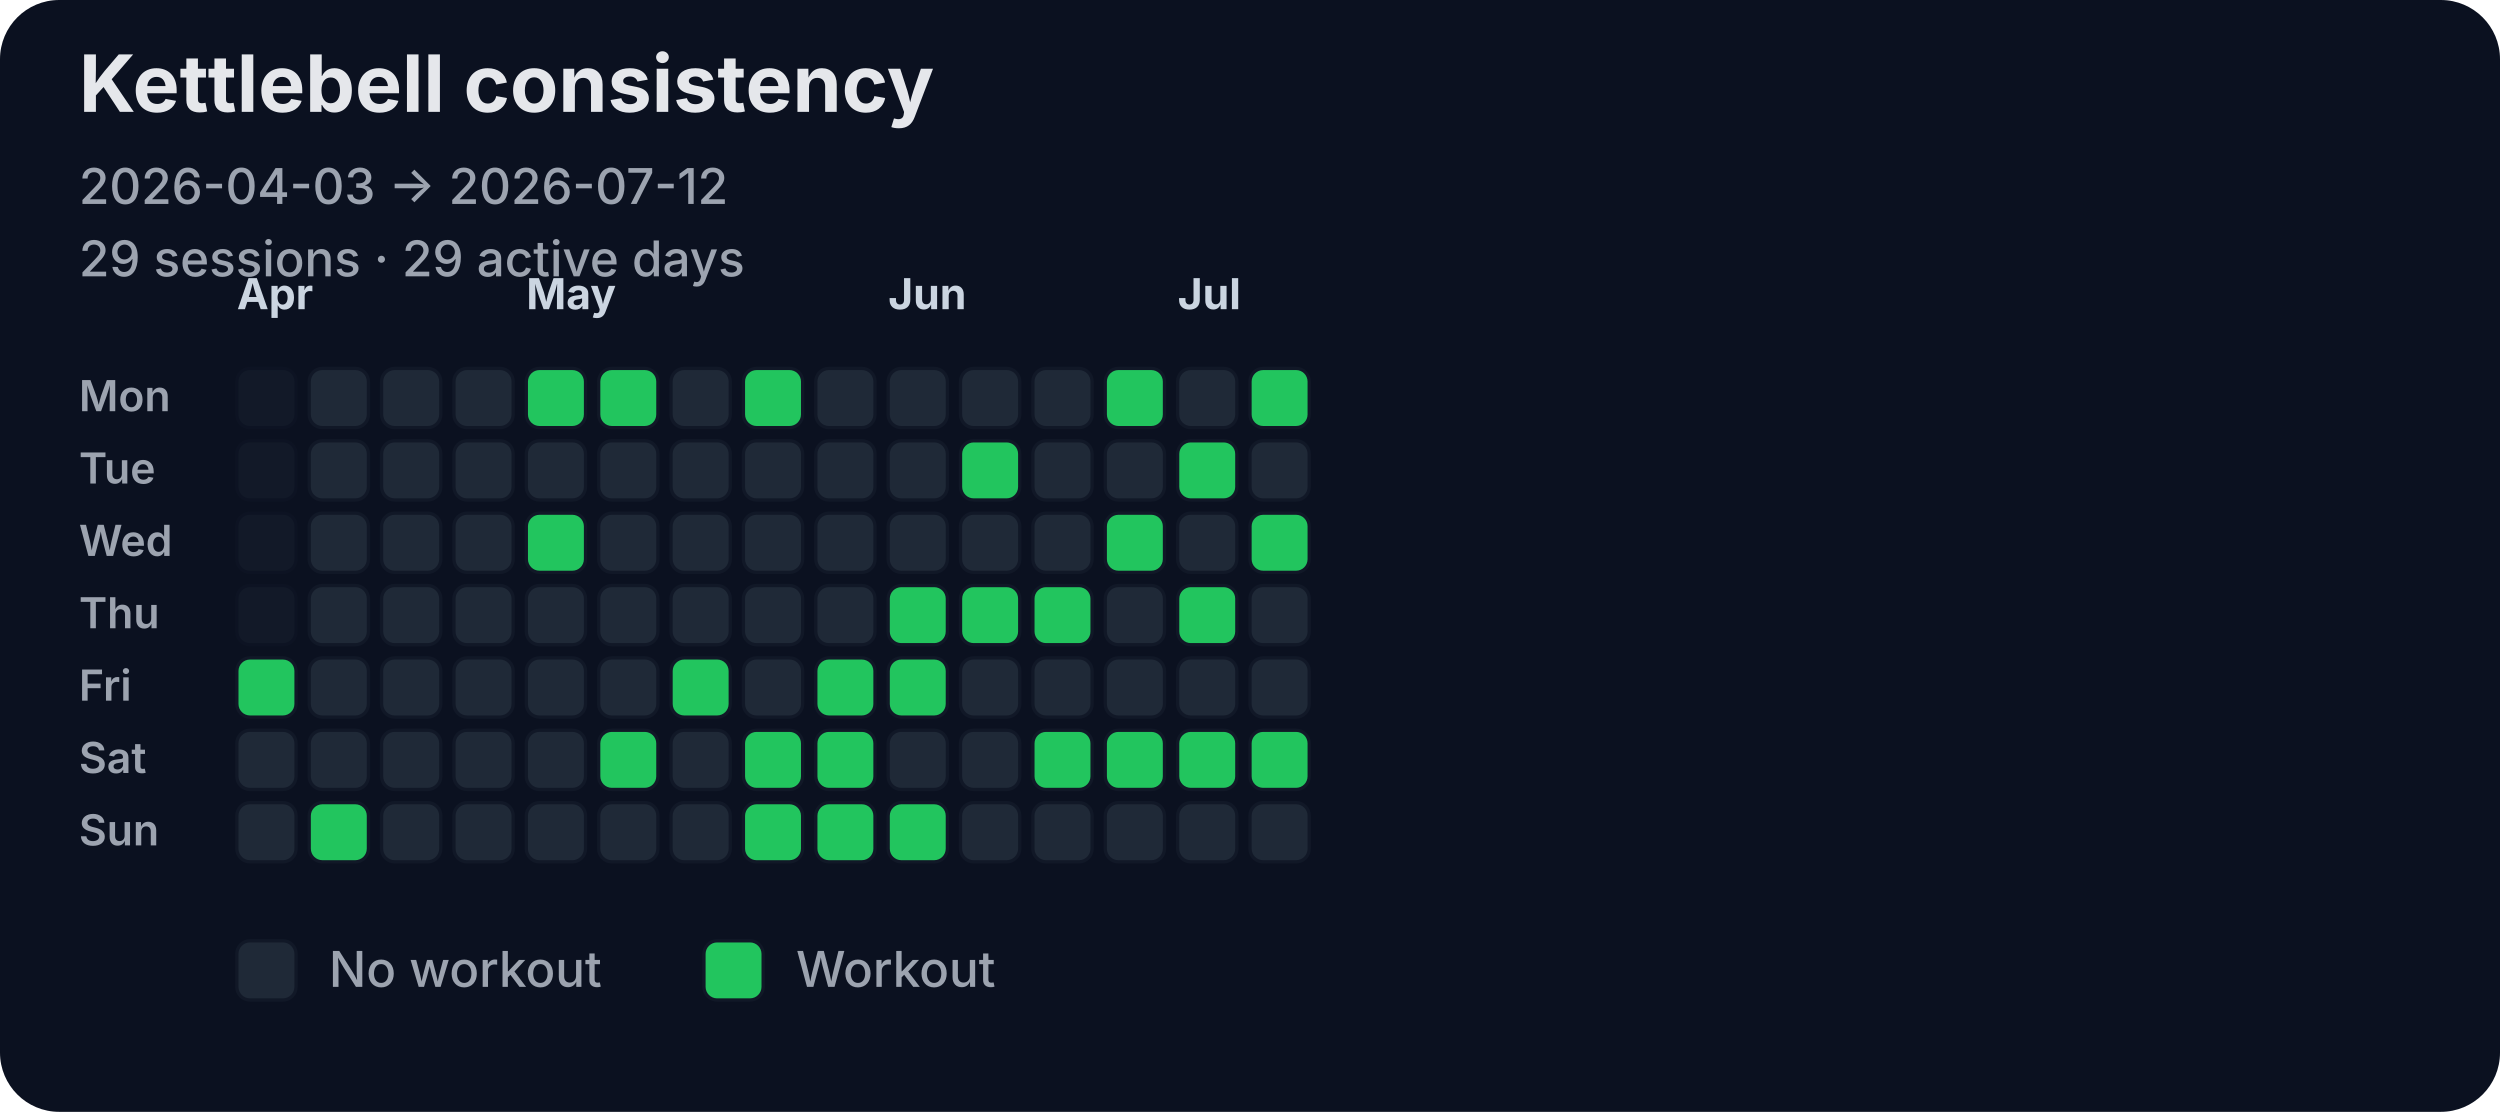
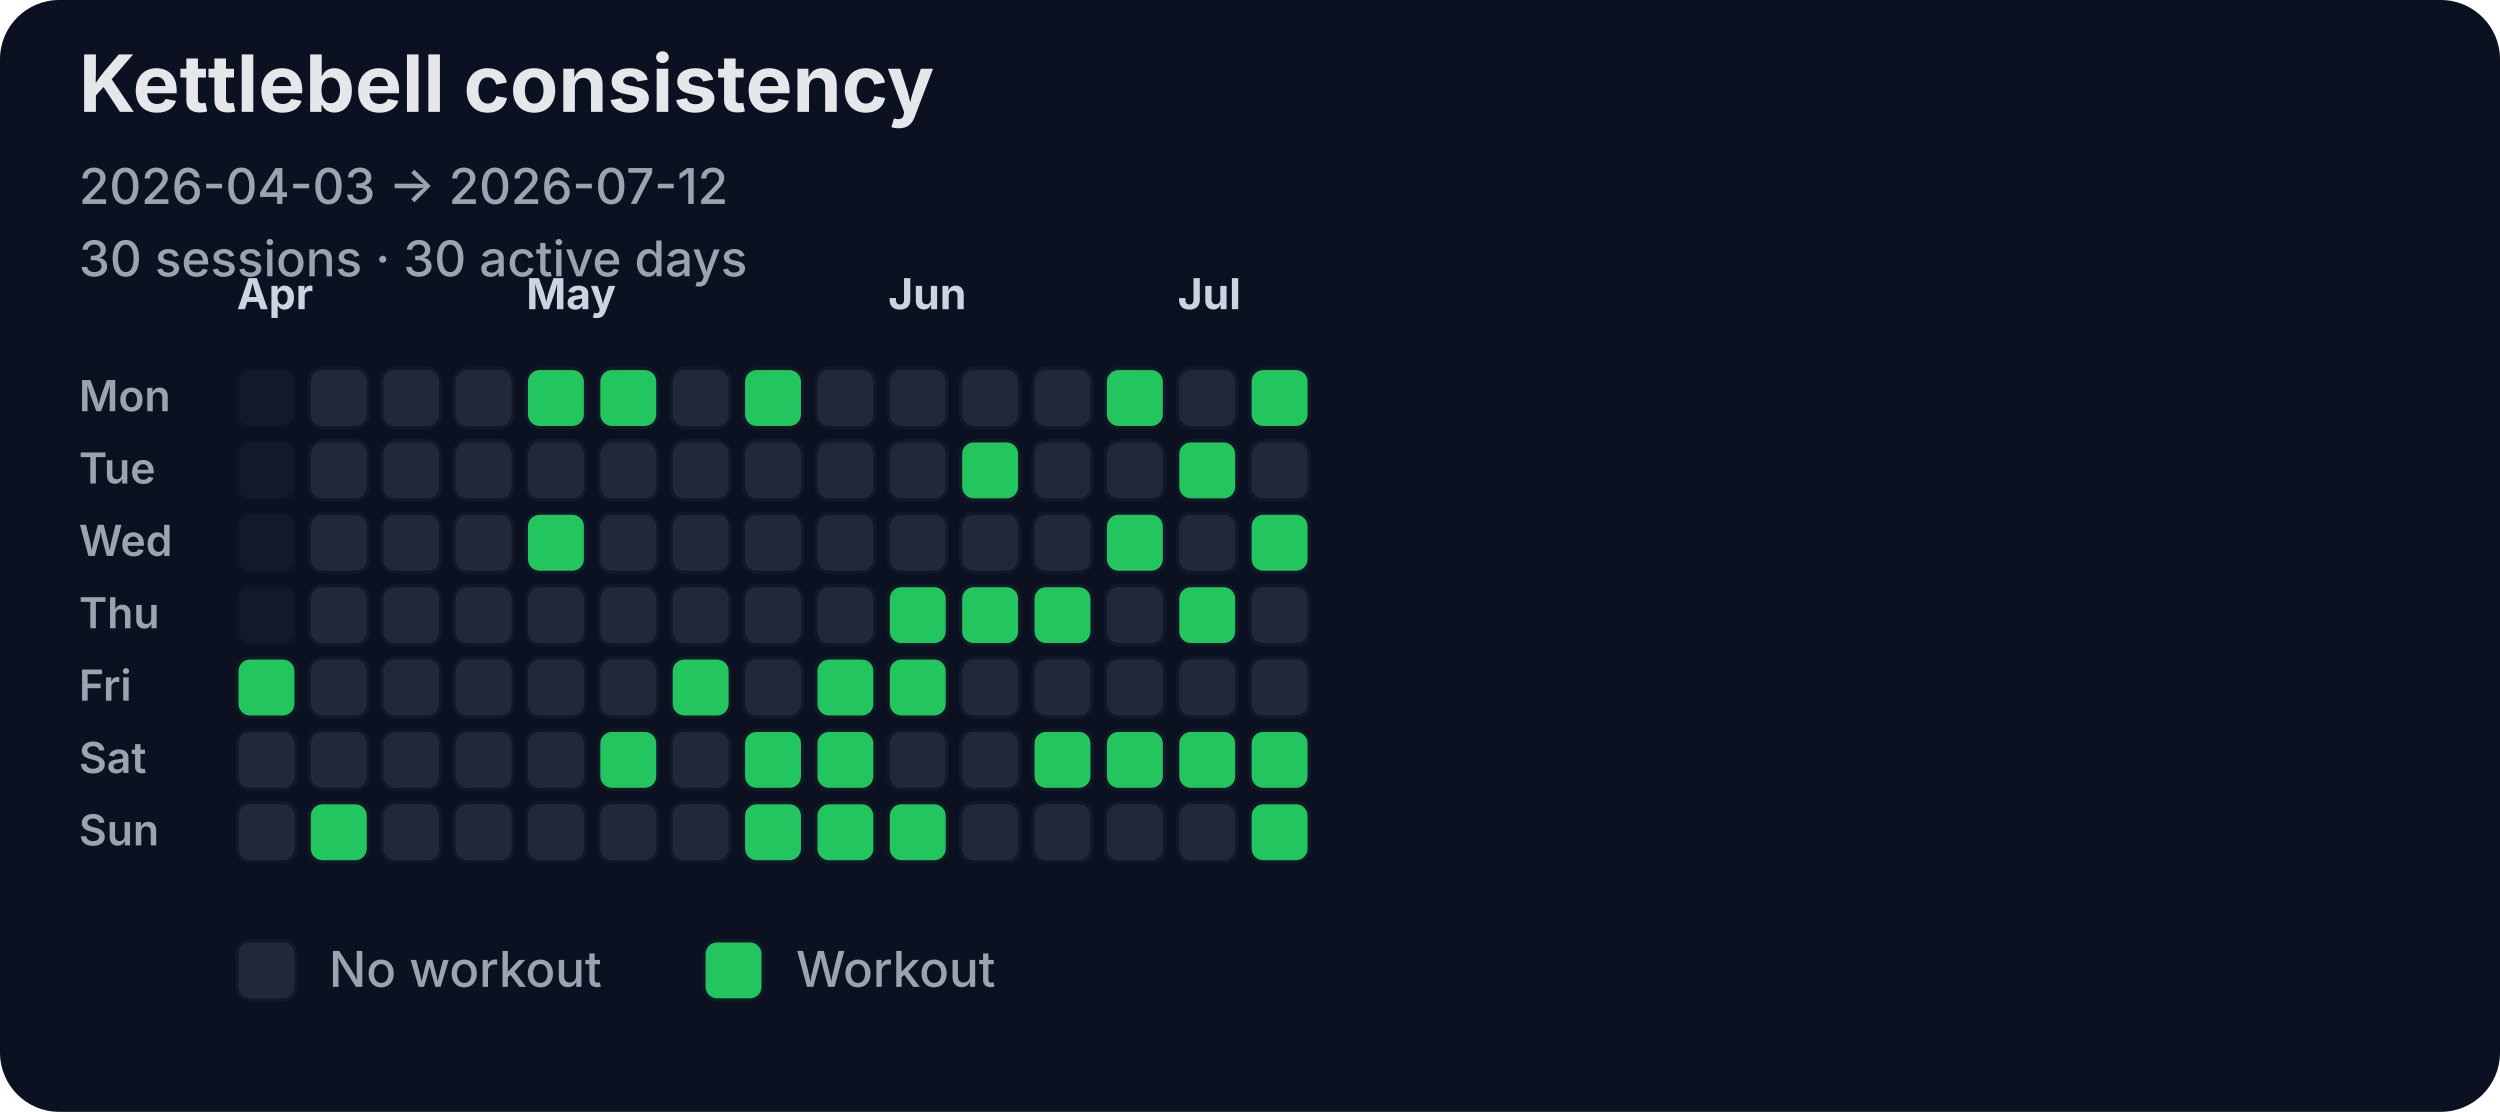
<svg xmlns="http://www.w3.org/2000/svg" width="760" height="338" viewBox="0 0 760 338" role="img" aria-labelledby="title desc">
  <style>.bg{fill:#0b1120}.text{fill:#e5e7eb;font:700 24px system-ui,-apple-system,Segoe UI,sans-serif}.muted{fill:#9ca3af;font:500 15px system-ui,-apple-system,Segoe UI,sans-serif}.tiny{fill:#9ca3af;font:600 13px system-ui,-apple-system,Segoe UI,sans-serif}.cell{stroke:#111827;stroke-width:1}.month{fill:#cbd5e1;font:700 13px system-ui,-apple-system,Segoe UI,sans-serif}</style>
  <rect class="bg" width="760" height="338" rx="18" />
  <text class="text" x="24" y="34">Kettlebell consistency</text>
  <text class="muted" x="24" y="62">2026-04-03 → 2026-07-12</text>
-   <text class="muted" x="24" y="84">29 sessions · 29 active days</text>
+   <text class="muted" x="24" y="84">30 sessions · 30 active days</text>
  <text class="month" x="72" y="94">Apr</text>
  <text class="month" x="160" y="94">May</text>
  <text class="month" x="270" y="94">Jun</text>
  <text class="month" x="358" y="94">Jul</text>
  <text class="tiny" x="24" y="125">Mon</text>
  <text class="tiny" x="24" y="147">Tue</text>
  <text class="tiny" x="24" y="169">Wed</text>
  <text class="tiny" x="24" y="191">Thu</text>
  <text class="tiny" x="24" y="213">Fri</text>
  <text class="tiny" x="24" y="235">Sat</text>
  <text class="tiny" x="24" y="257">Sun</text>
  <rect class="cell" x="72" y="112" width="18" height="18" rx="4" fill="#1f2937" opacity="0.35" />
  <rect class="cell" x="72" y="134" width="18" height="18" rx="4" fill="#1f2937" opacity="0.35" />
  <rect class="cell" x="72" y="156" width="18" height="18" rx="4" fill="#1f2937" opacity="0.35" />
  <rect class="cell" x="72" y="178" width="18" height="18" rx="4" fill="#1f2937" opacity="0.35" />
  <rect class="cell" x="72" y="200" width="18" height="18" rx="4" fill="#22c55e" opacity="1" />
  <rect class="cell" x="72" y="222" width="18" height="18" rx="4" fill="#1f2937" opacity="1" />
  <rect class="cell" x="72" y="244" width="18" height="18" rx="4" fill="#1f2937" opacity="1" />
  <rect class="cell" x="94" y="112" width="18" height="18" rx="4" fill="#1f2937" opacity="1" />
  <rect class="cell" x="94" y="134" width="18" height="18" rx="4" fill="#1f2937" opacity="1" />
  <rect class="cell" x="94" y="156" width="18" height="18" rx="4" fill="#1f2937" opacity="1" />
  <rect class="cell" x="94" y="178" width="18" height="18" rx="4" fill="#1f2937" opacity="1" />
  <rect class="cell" x="94" y="200" width="18" height="18" rx="4" fill="#1f2937" opacity="1" />
  <rect class="cell" x="94" y="222" width="18" height="18" rx="4" fill="#1f2937" opacity="1" />
  <rect class="cell" x="94" y="244" width="18" height="18" rx="4" fill="#22c55e" opacity="1" />
  <rect class="cell" x="116" y="112" width="18" height="18" rx="4" fill="#1f2937" opacity="1" />
  <rect class="cell" x="116" y="134" width="18" height="18" rx="4" fill="#1f2937" opacity="1" />
  <rect class="cell" x="116" y="156" width="18" height="18" rx="4" fill="#1f2937" opacity="1" />
  <rect class="cell" x="116" y="178" width="18" height="18" rx="4" fill="#1f2937" opacity="1" />
  <rect class="cell" x="116" y="200" width="18" height="18" rx="4" fill="#1f2937" opacity="1" />
  <rect class="cell" x="116" y="222" width="18" height="18" rx="4" fill="#1f2937" opacity="1" />
  <rect class="cell" x="116" y="244" width="18" height="18" rx="4" fill="#1f2937" opacity="1" />
  <rect class="cell" x="138" y="112" width="18" height="18" rx="4" fill="#1f2937" opacity="1" />
  <rect class="cell" x="138" y="134" width="18" height="18" rx="4" fill="#1f2937" opacity="1" />
  <rect class="cell" x="138" y="156" width="18" height="18" rx="4" fill="#1f2937" opacity="1" />
  <rect class="cell" x="138" y="178" width="18" height="18" rx="4" fill="#1f2937" opacity="1" />
  <rect class="cell" x="138" y="200" width="18" height="18" rx="4" fill="#1f2937" opacity="1" />
  <rect class="cell" x="138" y="222" width="18" height="18" rx="4" fill="#1f2937" opacity="1" />
  <rect class="cell" x="138" y="244" width="18" height="18" rx="4" fill="#1f2937" opacity="1" />
  <rect class="cell" x="160" y="112" width="18" height="18" rx="4" fill="#22c55e" opacity="1" />
  <rect class="cell" x="160" y="134" width="18" height="18" rx="4" fill="#1f2937" opacity="1" />
  <rect class="cell" x="160" y="156" width="18" height="18" rx="4" fill="#22c55e" opacity="1" />
  <rect class="cell" x="160" y="178" width="18" height="18" rx="4" fill="#1f2937" opacity="1" />
  <rect class="cell" x="160" y="200" width="18" height="18" rx="4" fill="#1f2937" opacity="1" />
  <rect class="cell" x="160" y="222" width="18" height="18" rx="4" fill="#1f2937" opacity="1" />
  <rect class="cell" x="160" y="244" width="18" height="18" rx="4" fill="#1f2937" opacity="1" />
  <rect class="cell" x="182" y="112" width="18" height="18" rx="4" fill="#22c55e" opacity="1" />
  <rect class="cell" x="182" y="134" width="18" height="18" rx="4" fill="#1f2937" opacity="1" />
  <rect class="cell" x="182" y="156" width="18" height="18" rx="4" fill="#1f2937" opacity="1" />
  <rect class="cell" x="182" y="178" width="18" height="18" rx="4" fill="#1f2937" opacity="1" />
  <rect class="cell" x="182" y="200" width="18" height="18" rx="4" fill="#1f2937" opacity="1" />
  <rect class="cell" x="182" y="222" width="18" height="18" rx="4" fill="#22c55e" opacity="1" />
  <rect class="cell" x="182" y="244" width="18" height="18" rx="4" fill="#1f2937" opacity="1" />
  <rect class="cell" x="204" y="112" width="18" height="18" rx="4" fill="#1f2937" opacity="1" />
  <rect class="cell" x="204" y="134" width="18" height="18" rx="4" fill="#1f2937" opacity="1" />
  <rect class="cell" x="204" y="156" width="18" height="18" rx="4" fill="#1f2937" opacity="1" />
  <rect class="cell" x="204" y="178" width="18" height="18" rx="4" fill="#1f2937" opacity="1" />
  <rect class="cell" x="204" y="200" width="18" height="18" rx="4" fill="#22c55e" opacity="1" />
  <rect class="cell" x="204" y="222" width="18" height="18" rx="4" fill="#1f2937" opacity="1" />
  <rect class="cell" x="204" y="244" width="18" height="18" rx="4" fill="#1f2937" opacity="1" />
  <rect class="cell" x="226" y="112" width="18" height="18" rx="4" fill="#22c55e" opacity="1" />
  <rect class="cell" x="226" y="134" width="18" height="18" rx="4" fill="#1f2937" opacity="1" />
  <rect class="cell" x="226" y="156" width="18" height="18" rx="4" fill="#1f2937" opacity="1" />
  <rect class="cell" x="226" y="178" width="18" height="18" rx="4" fill="#1f2937" opacity="1" />
  <rect class="cell" x="226" y="200" width="18" height="18" rx="4" fill="#1f2937" opacity="1" />
  <rect class="cell" x="226" y="222" width="18" height="18" rx="4" fill="#22c55e" opacity="1" />
  <rect class="cell" x="226" y="244" width="18" height="18" rx="4" fill="#22c55e" opacity="1" />
  <rect class="cell" x="248" y="112" width="18" height="18" rx="4" fill="#1f2937" opacity="1" />
  <rect class="cell" x="248" y="134" width="18" height="18" rx="4" fill="#1f2937" opacity="1" />
  <rect class="cell" x="248" y="156" width="18" height="18" rx="4" fill="#1f2937" opacity="1" />
  <rect class="cell" x="248" y="178" width="18" height="18" rx="4" fill="#1f2937" opacity="1" />
  <rect class="cell" x="248" y="200" width="18" height="18" rx="4" fill="#22c55e" opacity="1" />
  <rect class="cell" x="248" y="222" width="18" height="18" rx="4" fill="#22c55e" opacity="1" />
  <rect class="cell" x="248" y="244" width="18" height="18" rx="4" fill="#22c55e" opacity="1" />
  <rect class="cell" x="270" y="112" width="18" height="18" rx="4" fill="#1f2937" opacity="1" />
  <rect class="cell" x="270" y="134" width="18" height="18" rx="4" fill="#1f2937" opacity="1" />
  <rect class="cell" x="270" y="156" width="18" height="18" rx="4" fill="#1f2937" opacity="1" />
  <rect class="cell" x="270" y="178" width="18" height="18" rx="4" fill="#22c55e" opacity="1" />
  <rect class="cell" x="270" y="200" width="18" height="18" rx="4" fill="#22c55e" opacity="1" />
  <rect class="cell" x="270" y="222" width="18" height="18" rx="4" fill="#1f2937" opacity="1" />
  <rect class="cell" x="270" y="244" width="18" height="18" rx="4" fill="#22c55e" opacity="1" />
  <rect class="cell" x="292" y="112" width="18" height="18" rx="4" fill="#1f2937" opacity="1" />
  <rect class="cell" x="292" y="134" width="18" height="18" rx="4" fill="#22c55e" opacity="1" />
  <rect class="cell" x="292" y="156" width="18" height="18" rx="4" fill="#1f2937" opacity="1" />
  <rect class="cell" x="292" y="178" width="18" height="18" rx="4" fill="#22c55e" opacity="1" />
  <rect class="cell" x="292" y="200" width="18" height="18" rx="4" fill="#1f2937" opacity="1" />
  <rect class="cell" x="292" y="222" width="18" height="18" rx="4" fill="#1f2937" opacity="1" />
  <rect class="cell" x="292" y="244" width="18" height="18" rx="4" fill="#1f2937" opacity="1" />
  <rect class="cell" x="314" y="112" width="18" height="18" rx="4" fill="#1f2937" opacity="1" />
  <rect class="cell" x="314" y="134" width="18" height="18" rx="4" fill="#1f2937" opacity="1" />
  <rect class="cell" x="314" y="156" width="18" height="18" rx="4" fill="#1f2937" opacity="1" />
  <rect class="cell" x="314" y="178" width="18" height="18" rx="4" fill="#22c55e" opacity="1" />
  <rect class="cell" x="314" y="200" width="18" height="18" rx="4" fill="#1f2937" opacity="1" />
  <rect class="cell" x="314" y="222" width="18" height="18" rx="4" fill="#22c55e" opacity="1" />
  <rect class="cell" x="314" y="244" width="18" height="18" rx="4" fill="#1f2937" opacity="1" />
  <rect class="cell" x="336" y="112" width="18" height="18" rx="4" fill="#22c55e" opacity="1" />
  <rect class="cell" x="336" y="134" width="18" height="18" rx="4" fill="#1f2937" opacity="1" />
  <rect class="cell" x="336" y="156" width="18" height="18" rx="4" fill="#22c55e" opacity="1" />
  <rect class="cell" x="336" y="178" width="18" height="18" rx="4" fill="#1f2937" opacity="1" />
  <rect class="cell" x="336" y="200" width="18" height="18" rx="4" fill="#1f2937" opacity="1" />
  <rect class="cell" x="336" y="222" width="18" height="18" rx="4" fill="#22c55e" opacity="1" />
  <rect class="cell" x="336" y="244" width="18" height="18" rx="4" fill="#1f2937" opacity="1" />
  <rect class="cell" x="358" y="112" width="18" height="18" rx="4" fill="#1f2937" opacity="1" />
  <rect class="cell" x="358" y="134" width="18" height="18" rx="4" fill="#22c55e" opacity="1" />
  <rect class="cell" x="358" y="156" width="18" height="18" rx="4" fill="#1f2937" opacity="1" />
  <rect class="cell" x="358" y="178" width="18" height="18" rx="4" fill="#22c55e" opacity="1" />
  <rect class="cell" x="358" y="200" width="18" height="18" rx="4" fill="#1f2937" opacity="1" />
  <rect class="cell" x="358" y="222" width="18" height="18" rx="4" fill="#22c55e" opacity="1" />
  <rect class="cell" x="358" y="244" width="18" height="18" rx="4" fill="#1f2937" opacity="1" />
  <rect class="cell" x="380" y="112" width="18" height="18" rx="4" fill="#22c55e" opacity="1" />
  <rect class="cell" x="380" y="134" width="18" height="18" rx="4" fill="#1f2937" opacity="1" />
  <rect class="cell" x="380" y="156" width="18" height="18" rx="4" fill="#22c55e" opacity="1" />
  <rect class="cell" x="380" y="178" width="18" height="18" rx="4" fill="#1f2937" opacity="1" />
  <rect class="cell" x="380" y="200" width="18" height="18" rx="4" fill="#1f2937" opacity="1" />
  <rect class="cell" x="380" y="222" width="18" height="18" rx="4" fill="#22c55e" opacity="1" />
-   <rect class="cell" x="380" y="244" width="18" height="18" rx="4" fill="#1f2937" opacity="1" />
+   <rect class="cell" x="380" y="244" width="18" height="18" rx="4" fill="#22c55e" opacity="1" />
  <rect class="cell" x="72" y="286" width="18" height="18" rx="4" fill="#1f2937" />
  <text class="muted" x="100" y="300">No workout</text>
  <rect class="cell" x="214" y="286" width="18" height="18" rx="4" fill="#22c55e" />
  <text class="muted" x="242" y="300">Workout</text>
</svg>
